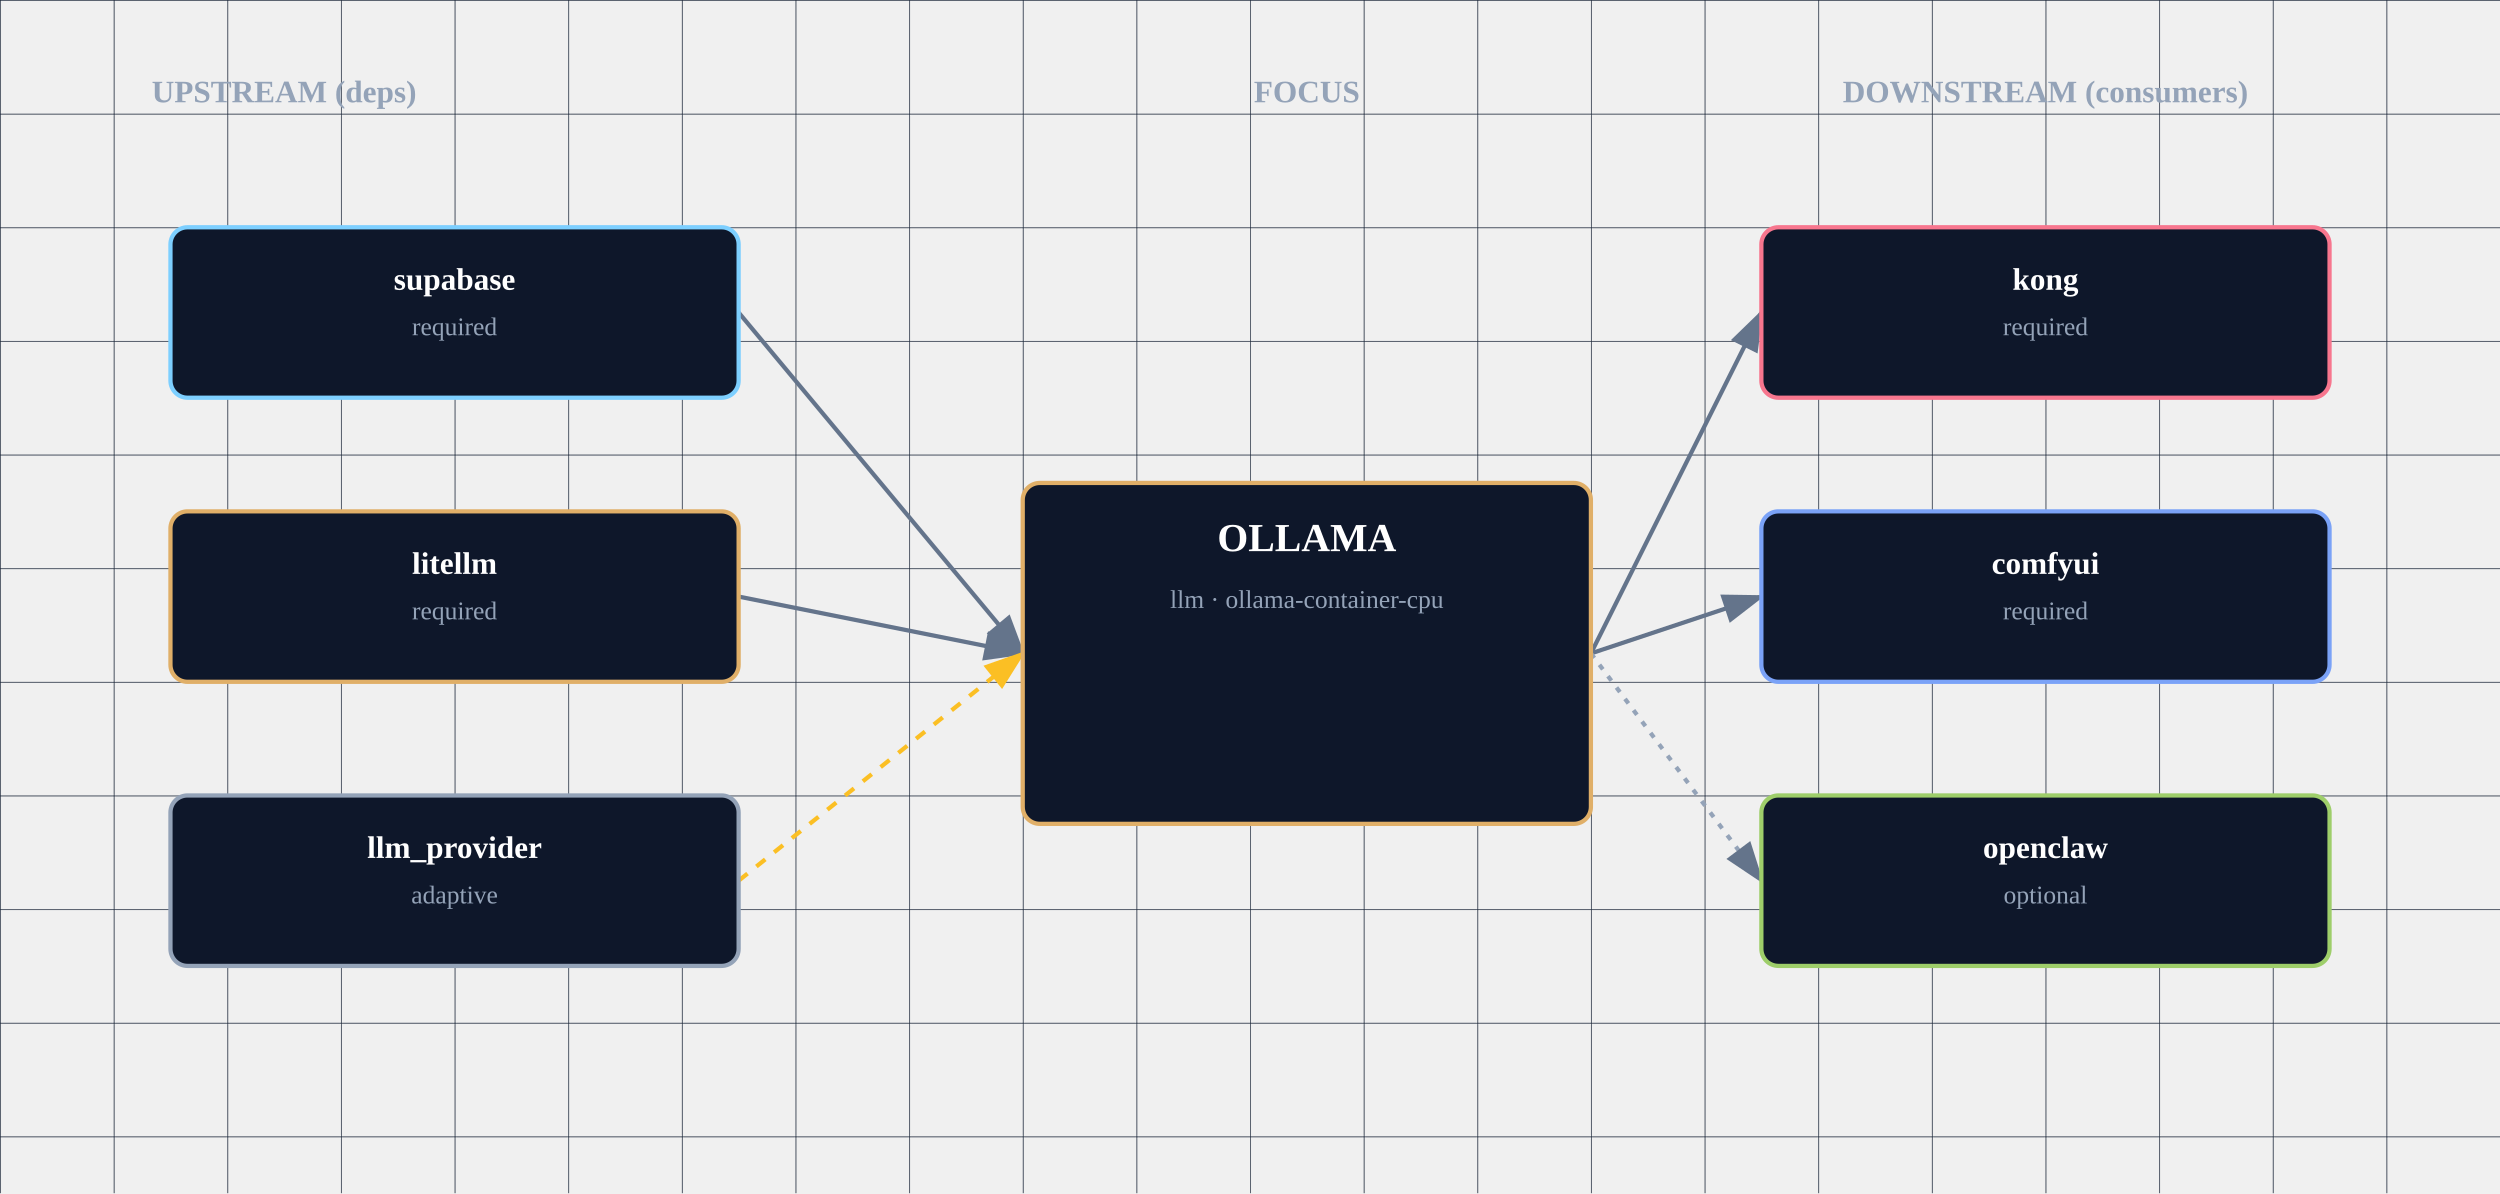
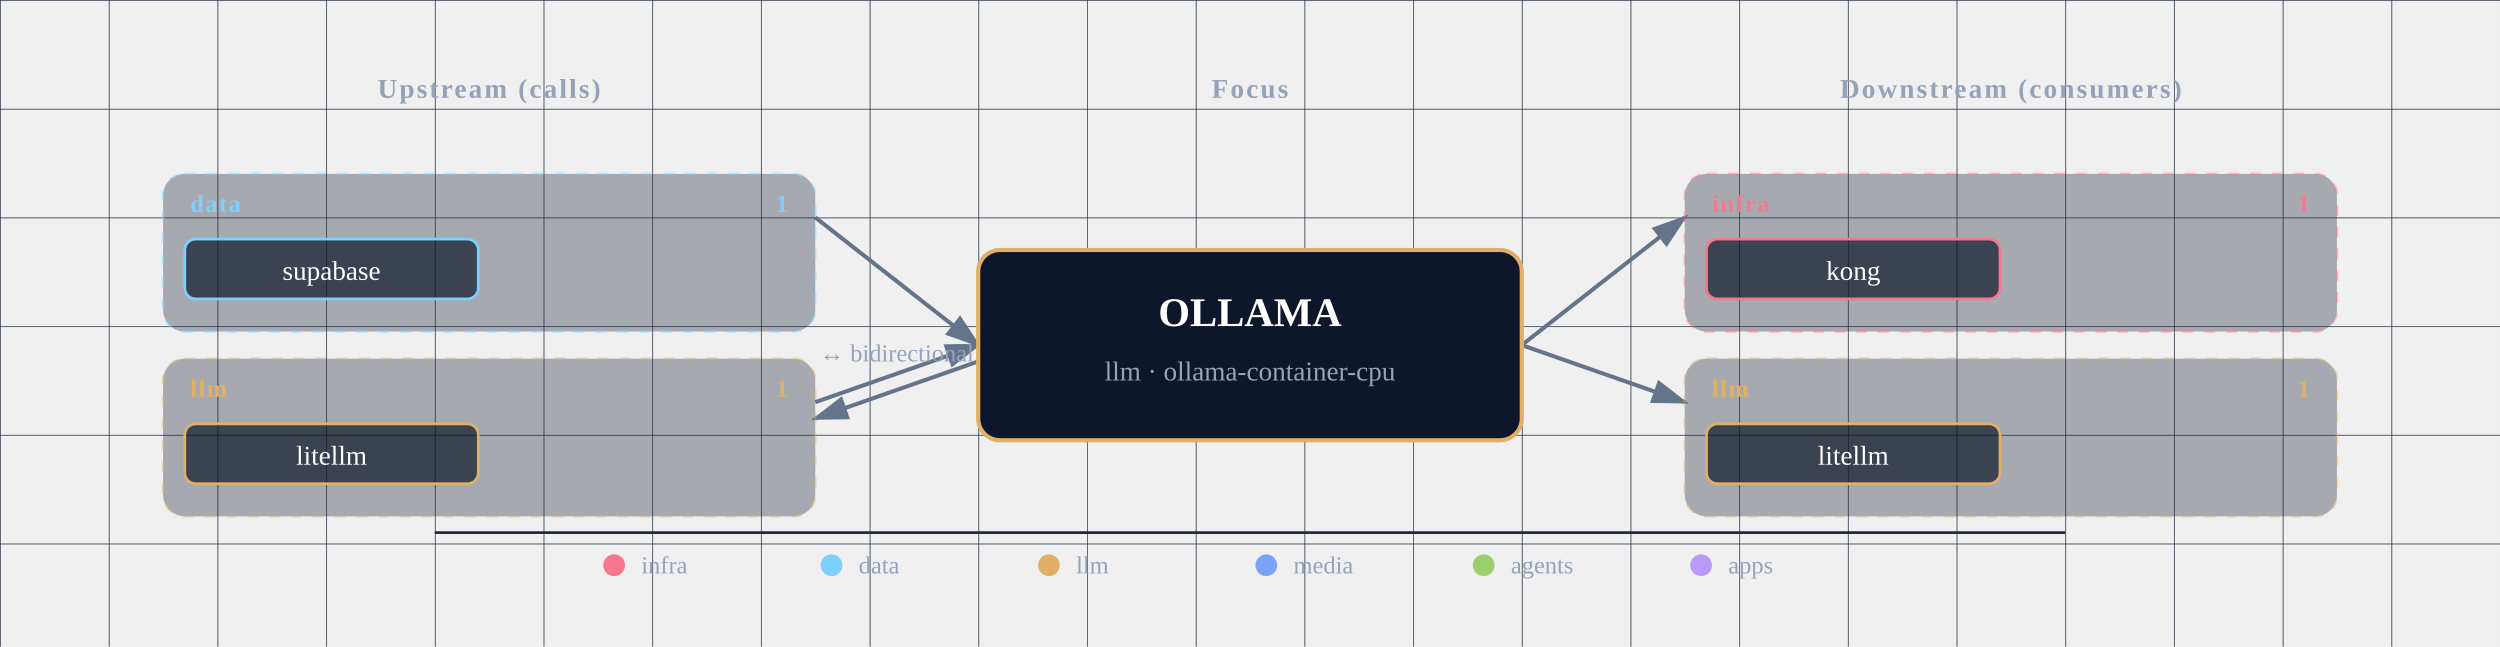
- <svg xmlns="http://www.w3.org/2000/svg" viewBox="0 0 880 420">
+ <svg xmlns="http://www.w3.org/2000/svg" viewBox="0 0 920 238">
  <defs>
    <pattern id="grid" width="40" height="40" patternUnits="userSpaceOnUse">
      <path d="M 40 0 L 0 0 0 40" fill="none" stroke="#1e293b" stroke-width="0.5" />
    </pattern>
-     <marker id="arrowhead-solid" markerWidth="10" markerHeight="7" refX="9" refY="3.5" orient="auto">
-       <polygon points="0 0, 10 3.5, 0 7" fill="#64748b" />
+     <marker id="arrowhead" markerWidth="9" markerHeight="6" refX="8" refY="3" orient="auto">
+       <polygon points="0 0, 9 3, 0 6" fill="#64748b" />
    </marker>
-     <marker id="arrowhead-dashed" markerWidth="10" markerHeight="7" refX="9" refY="3.5" orient="auto">
-       <polygon points="0 0, 10 3.5, 0 7" fill="#fbbf24" />
-     </marker>
+     <filter id="focus-glow" x="-50%" y="-50%" width="200%" height="200%">
+       <feGaussianBlur in="SourceAlpha" stdDeviation="6" />
+       <feFlood flood-color="#e0af68" flood-opacity="0.6" />
+       <feComposite in2="SourceAlpha" operator="in" />
+       <feMerge>
+         <feMergeNode />
+         <feMergeNode in="SourceGraphic" />
+       </feMerge>
+     </filter>
  </defs>
-   <rect width="880" height="420" fill="url(#grid)" />
-   <text x="100" y="36" fill="#94a3b8" font-size="11" font-weight="600" text-anchor="middle">UPSTREAM (deps)</text>
-   <text x="460" y="36" fill="#94a3b8" font-size="11" font-weight="600" text-anchor="middle">FOCUS</text>
-   <text x="720" y="36" fill="#94a3b8" font-size="11" font-weight="600" text-anchor="middle">DOWNSTREAM (consumers)</text>
-   <line x1="260" y1="110" x2="360" y2="230" stroke="#64748b" stroke-width="1.5" marker-end="url(#arrowhead-solid)" />
-   <line x1="260" y1="210" x2="360" y2="230" stroke="#64748b" stroke-width="1.5" marker-end="url(#arrowhead-solid)" />
-   <line x1="260" y1="310" x2="360" y2="230" stroke="#fbbf24" stroke-width="1.5" stroke-dasharray="4,4" marker-end="url(#arrowhead-dashed)" />
-   <line x1="560" y1="230" x2="620" y2="110" stroke="#64748b" stroke-width="1.5" marker-end="url(#arrowhead-solid)" />
-   <line x1="560" y1="230" x2="620" y2="210" stroke="#64748b" stroke-width="1.5" marker-end="url(#arrowhead-solid)" />
-   <line x1="560" y1="230" x2="620" y2="310" stroke="#94a3b8" stroke-width="1.5" stroke-dasharray="2,3" marker-end="url(#arrowhead-solid)" />
-   <g class="box-required">
-     <rect x="60" y="80" width="200" height="60" rx="6" fill="#0f172a" />
-     <rect x="60" y="80" width="200" height="60" rx="6" fill="rgba(15, 23, 42, 0.7)" stroke="#7dcfff" stroke-width="1.5" />
-     <text x="160" y="102" fill="white" font-size="11" font-weight="600" text-anchor="middle">supabase</text>
-     <text x="160" y="118" fill="#94a3b8" font-size="9" text-anchor="middle">required</text>
+   <rect width="920" height="238" fill="url(#grid)" />
+   <text x="180" y="36" fill="#94a3b8" font-size="10" font-weight="600" text-anchor="middle" letter-spacing="0.08em">Upstream (calls)</text>
+   <text x="460" y="36" fill="#94a3b8" font-size="10" font-weight="600" text-anchor="middle" letter-spacing="0.08em">Focus</text>
+   <text x="740" y="36" fill="#94a3b8" font-size="10" font-weight="600" text-anchor="middle" letter-spacing="0.08em">Downstream (consumers)</text>
+   <line x1="300" y1="80" x2="360" y2="127" stroke="#64748b" stroke-width="1.5" marker-end="url(#arrowhead)" />
+   <line x1="300" y1="148" x2="360" y2="127" stroke="#64748b" stroke-width="1.5" marker-end="url(#arrowhead)" />
+   <line x1="360" y1="133" x2="300" y2="154" stroke="#64748b" stroke-width="1.5" marker-end="url(#arrowhead)" />
+   <text x="330" y="133" fill="#94a3b8" font-size="9" text-anchor="middle">↔ bidirectional</text>
+   <line x1="560" y1="127" x2="620" y2="80" stroke="#64748b" stroke-width="1.5" marker-end="url(#arrowhead)" />
+   <line x1="560" y1="127" x2="620" y2="148" stroke="#64748b" stroke-width="1.5" marker-end="url(#arrowhead)" />
+   <g>
+     <g class="cluster">
+       <rect x="60" y="64" width="240" height="58" rx="8" fill="rgba(30,41,59,0.35)" stroke="#7dcfff" stroke-width="1" stroke-dasharray="4,4" stroke-opacity="0.4" />
+       <text x="70" y="78" fill="#7dcfff" font-size="9" font-weight="700" text-anchor="start" style="letter-spacing:0.06em;text-transform:uppercase;">data</text>
+       <text x="290" y="78" fill="#7dcfff" font-size="9" font-weight="600" text-anchor="end">1</text>
+     </g>
+     <g>
+       <rect x="68" y="88" width="108" height="22" rx="4" fill="rgba(15,23,42,0.7)" stroke="#7dcfff" stroke-width="1" />
+       <text x="122" y="103" fill="white" font-size="10" text-anchor="middle">supabase</text>
+     </g>
+     <g class="cluster">
+       <rect x="60" y="132" width="240" height="58" rx="8" fill="rgba(30,41,59,0.35)" stroke="#e0af68" stroke-width="1" stroke-dasharray="4,4" stroke-opacity="0.4" />
+       <text x="70" y="146" fill="#e0af68" font-size="9" font-weight="700" text-anchor="start" style="letter-spacing:0.06em;text-transform:uppercase;">llm</text>
+       <text x="290" y="146" fill="#e0af68" font-size="9" font-weight="600" text-anchor="end">1</text>
+     </g>
+     <g>
+       <rect x="68" y="156" width="108" height="22" rx="4" fill="rgba(15,23,42,0.7)" stroke="#e0af68" stroke-width="1" />
+       <text x="122" y="171" fill="white" font-size="10" text-anchor="middle">litellm</text>
+     </g>
  </g>
-   <g class="box-required">
-     <rect x="60" y="180" width="200" height="60" rx="6" fill="#0f172a" />
-     <rect x="60" y="180" width="200" height="60" rx="6" fill="rgba(15, 23, 42, 0.7)" stroke="#e0af68" stroke-width="1.5" />
-     <text x="160" y="202" fill="white" font-size="11" font-weight="600" text-anchor="middle">litellm</text>
-     <text x="160" y="218" fill="#94a3b8" font-size="9" text-anchor="middle">required</text>
+   <g>
+     <g class="cluster">
+       <rect x="620" y="64" width="240" height="58" rx="8" fill="rgba(30,41,59,0.35)" stroke="#f7768e" stroke-width="1" stroke-dasharray="4,4" stroke-opacity="0.4" />
+       <text x="630" y="78" fill="#f7768e" font-size="9" font-weight="700" text-anchor="start" style="letter-spacing:0.06em;text-transform:uppercase;">infra</text>
+       <text x="850" y="78" fill="#f7768e" font-size="9" font-weight="600" text-anchor="end">1</text>
+     </g>
+     <g>
+       <rect x="628" y="88" width="108" height="22" rx="4" fill="rgba(15,23,42,0.7)" stroke="#f7768e" stroke-width="1" />
+       <text x="682" y="103" fill="white" font-size="10" text-anchor="middle">kong</text>
+     </g>
+     <g class="cluster">
+       <rect x="620" y="132" width="240" height="58" rx="8" fill="rgba(30,41,59,0.35)" stroke="#e0af68" stroke-width="1" stroke-dasharray="4,4" stroke-opacity="0.4" />
+       <text x="630" y="146" fill="#e0af68" font-size="9" font-weight="700" text-anchor="start" style="letter-spacing:0.06em;text-transform:uppercase;">llm</text>
+       <text x="850" y="146" fill="#e0af68" font-size="9" font-weight="600" text-anchor="end">1</text>
+     </g>
+     <g>
+       <rect x="628" y="156" width="108" height="22" rx="4" fill="rgba(15,23,42,0.7)" stroke="#e0af68" stroke-width="1" />
+       <text x="682" y="171" fill="white" font-size="10" text-anchor="middle">litellm</text>
+     </g>
  </g>
-   <g class="box-adaptive">
-     <rect x="60" y="280" width="200" height="60" rx="6" fill="#0f172a" />
-     <rect x="60" y="280" width="200" height="60" rx="6" fill="rgba(15, 23, 42, 0.7)" stroke="#94a3b8" stroke-width="1.5" />
-     <text x="160" y="302" fill="white" font-size="11" font-weight="600" text-anchor="middle">llm_provider</text>
-     <text x="160" y="318" fill="#94a3b8" font-size="9" text-anchor="middle">adaptive</text>
+   <g class="focus" filter="url(#focus-glow)">
+     <rect x="360" y="92" width="200" height="70" rx="8" fill="#0f172a" stroke="#e0af68" stroke-width="1.5" />
+     <text x="460" y="120" fill="white" font-size="15" font-weight="700" text-anchor="middle">OLLAMA</text>
+     <text x="460" y="140" fill="#94a3b8" font-size="10" text-anchor="middle">llm · ollama-container-cpu</text>
  </g>
-   <g class="box-focus">
-     <rect x="360" y="170" width="200" height="120" rx="6" fill="#0f172a" />
-     <rect x="360" y="170" width="200" height="120" rx="6" fill="rgba(15, 23, 42, 0.7)" stroke="#e0af68" stroke-width="1.5" />
-     <text x="460" y="194" fill="white" font-size="14" font-weight="600" text-anchor="middle">OLLAMA</text>
-     <text x="460" y="214" fill="#94a3b8" font-size="9" text-anchor="middle">llm · ollama-container-cpu</text>
-   </g>
-   <g class="box-required">
-     <rect x="620" y="80" width="200" height="60" rx="6" fill="#0f172a" />
-     <rect x="620" y="80" width="200" height="60" rx="6" fill="rgba(15, 23, 42, 0.7)" stroke="#f7768e" stroke-width="1.5" />
-     <text x="720" y="102" fill="white" font-size="11" font-weight="600" text-anchor="middle">kong</text>
-     <text x="720" y="118" fill="#94a3b8" font-size="9" text-anchor="middle">required</text>
-   </g>
-   <g class="box-required">
-     <rect x="620" y="180" width="200" height="60" rx="6" fill="#0f172a" />
-     <rect x="620" y="180" width="200" height="60" rx="6" fill="rgba(15, 23, 42, 0.7)" stroke="#7aa2f7" stroke-width="1.5" />
-     <text x="720" y="202" fill="white" font-size="11" font-weight="600" text-anchor="middle">comfyui</text>
-     <text x="720" y="218" fill="#94a3b8" font-size="9" text-anchor="middle">required</text>
-   </g>
-   <g class="box-optional">
-     <rect x="620" y="280" width="200" height="60" rx="6" fill="#0f172a" />
-     <rect x="620" y="280" width="200" height="60" rx="6" fill="rgba(15, 23, 42, 0.7)" stroke="#9ece6a" stroke-width="1.5" />
-     <text x="720" y="302" fill="white" font-size="11" font-weight="600" text-anchor="middle">openclaw</text>
-     <text x="720" y="318" fill="#94a3b8" font-size="9" text-anchor="middle">optional</text>
+   <g class="legend">
+     <line x1="160" y1="196" x2="760" y2="196" stroke="#1e293b" stroke-width="1" />
+     <circle cx="226" cy="208" r="4" fill="#f7768e" />
+     <text x="236" y="211" fill="#94a3b8" font-size="9" font-weight="400" text-anchor="start">infra</text>
+     <circle cx="306" cy="208" r="4" fill="#7dcfff" />
+     <text x="316" y="211" fill="#94a3b8" font-size="9" font-weight="400" text-anchor="start">data</text>
+     <circle cx="386" cy="208" r="4" fill="#e0af68" />
+     <text x="396" y="211" fill="#94a3b8" font-size="9" font-weight="400" text-anchor="start">llm</text>
+     <circle cx="466" cy="208" r="4" fill="#7aa2f7" />
+     <text x="476" y="211" fill="#94a3b8" font-size="9" font-weight="400" text-anchor="start">media</text>
+     <circle cx="546" cy="208" r="4" fill="#9ece6a" />
+     <text x="556" y="211" fill="#94a3b8" font-size="9" font-weight="400" text-anchor="start">agents</text>
+     <circle cx="626" cy="208" r="4" fill="#bb9af7" />
+     <text x="636" y="211" fill="#94a3b8" font-size="9" font-weight="400" text-anchor="start">apps</text>
  </g>
</svg>
